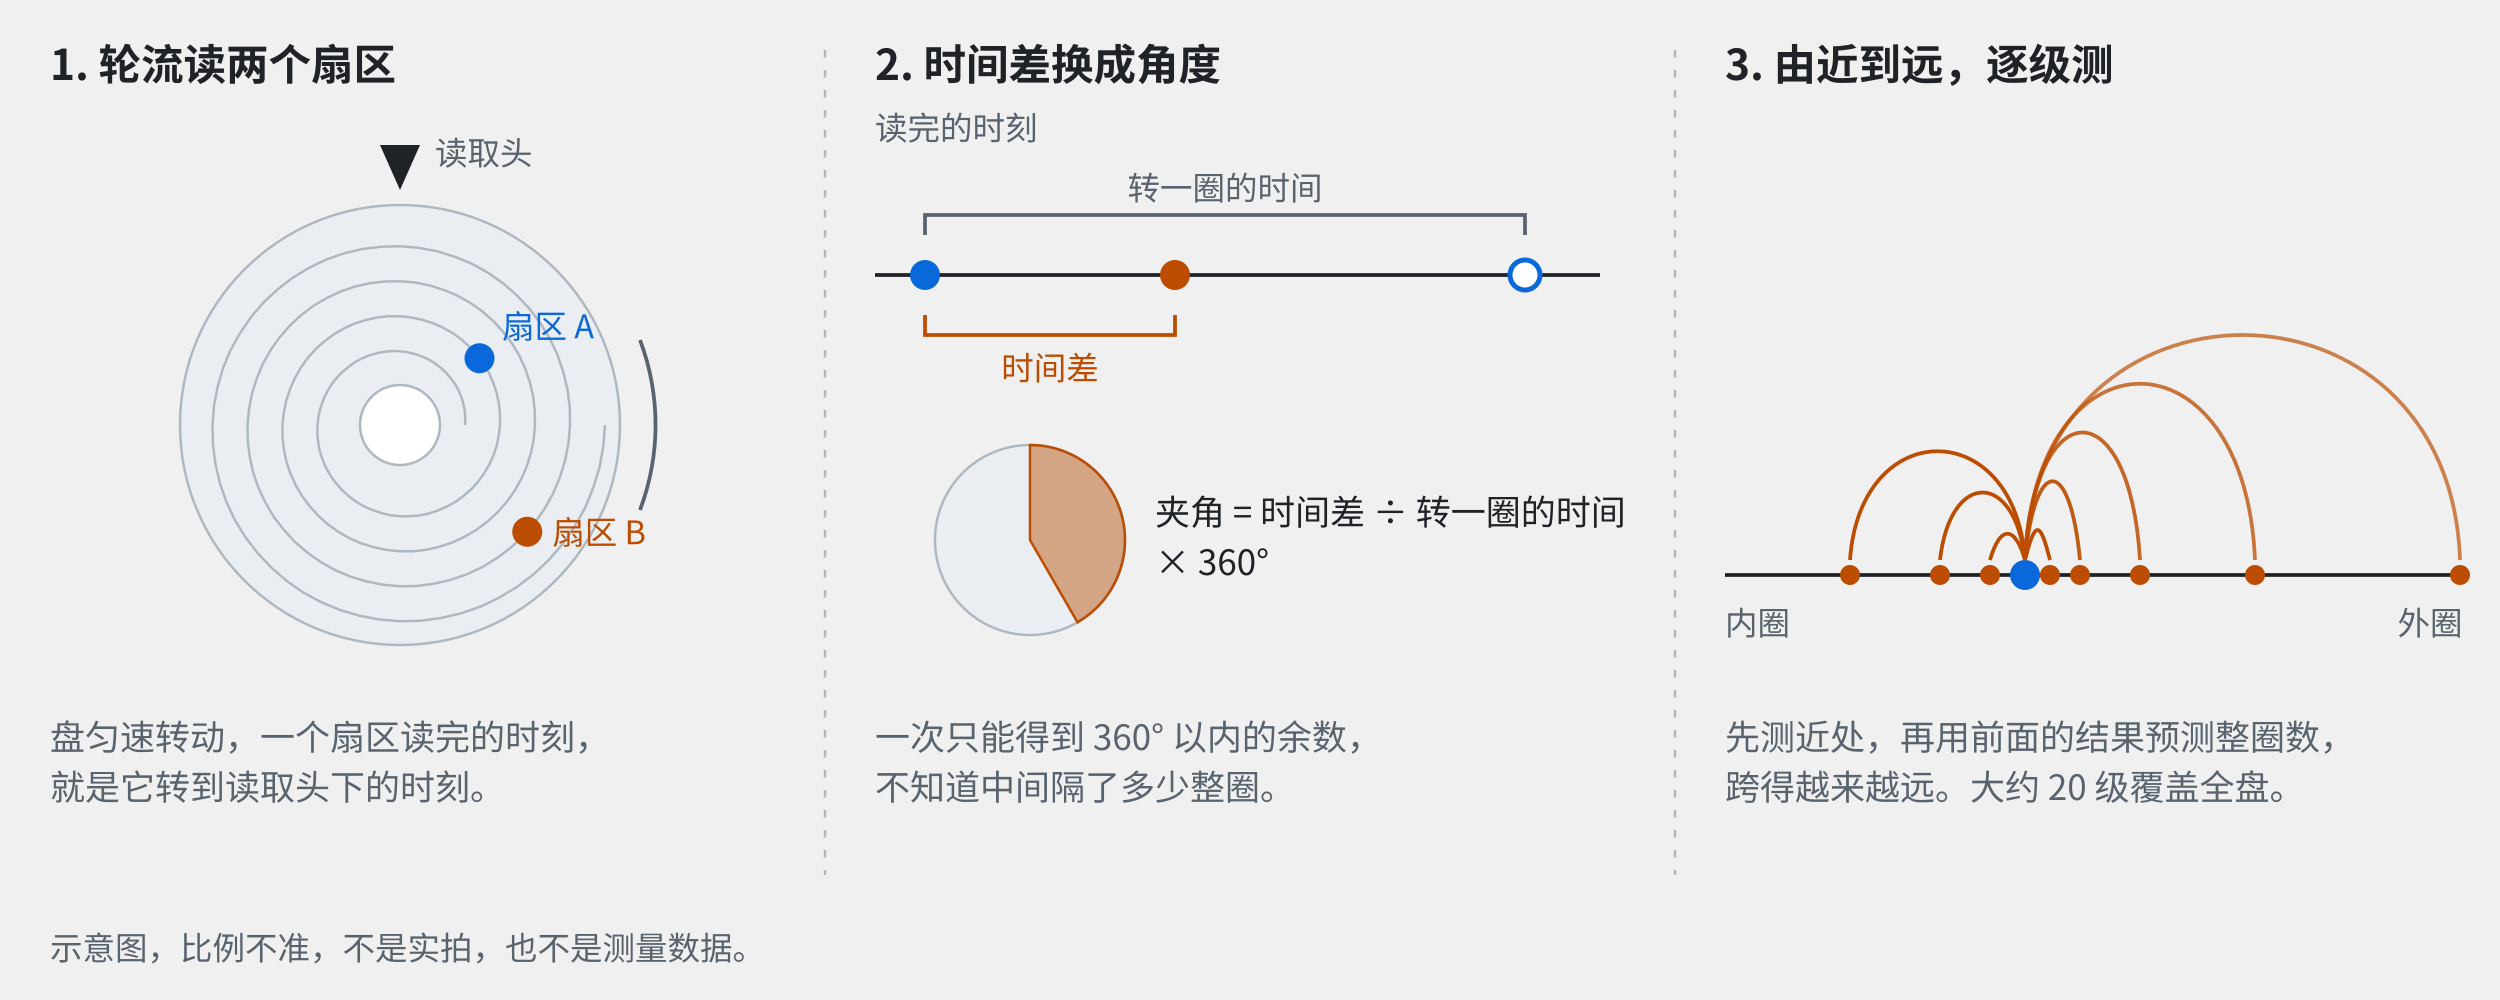
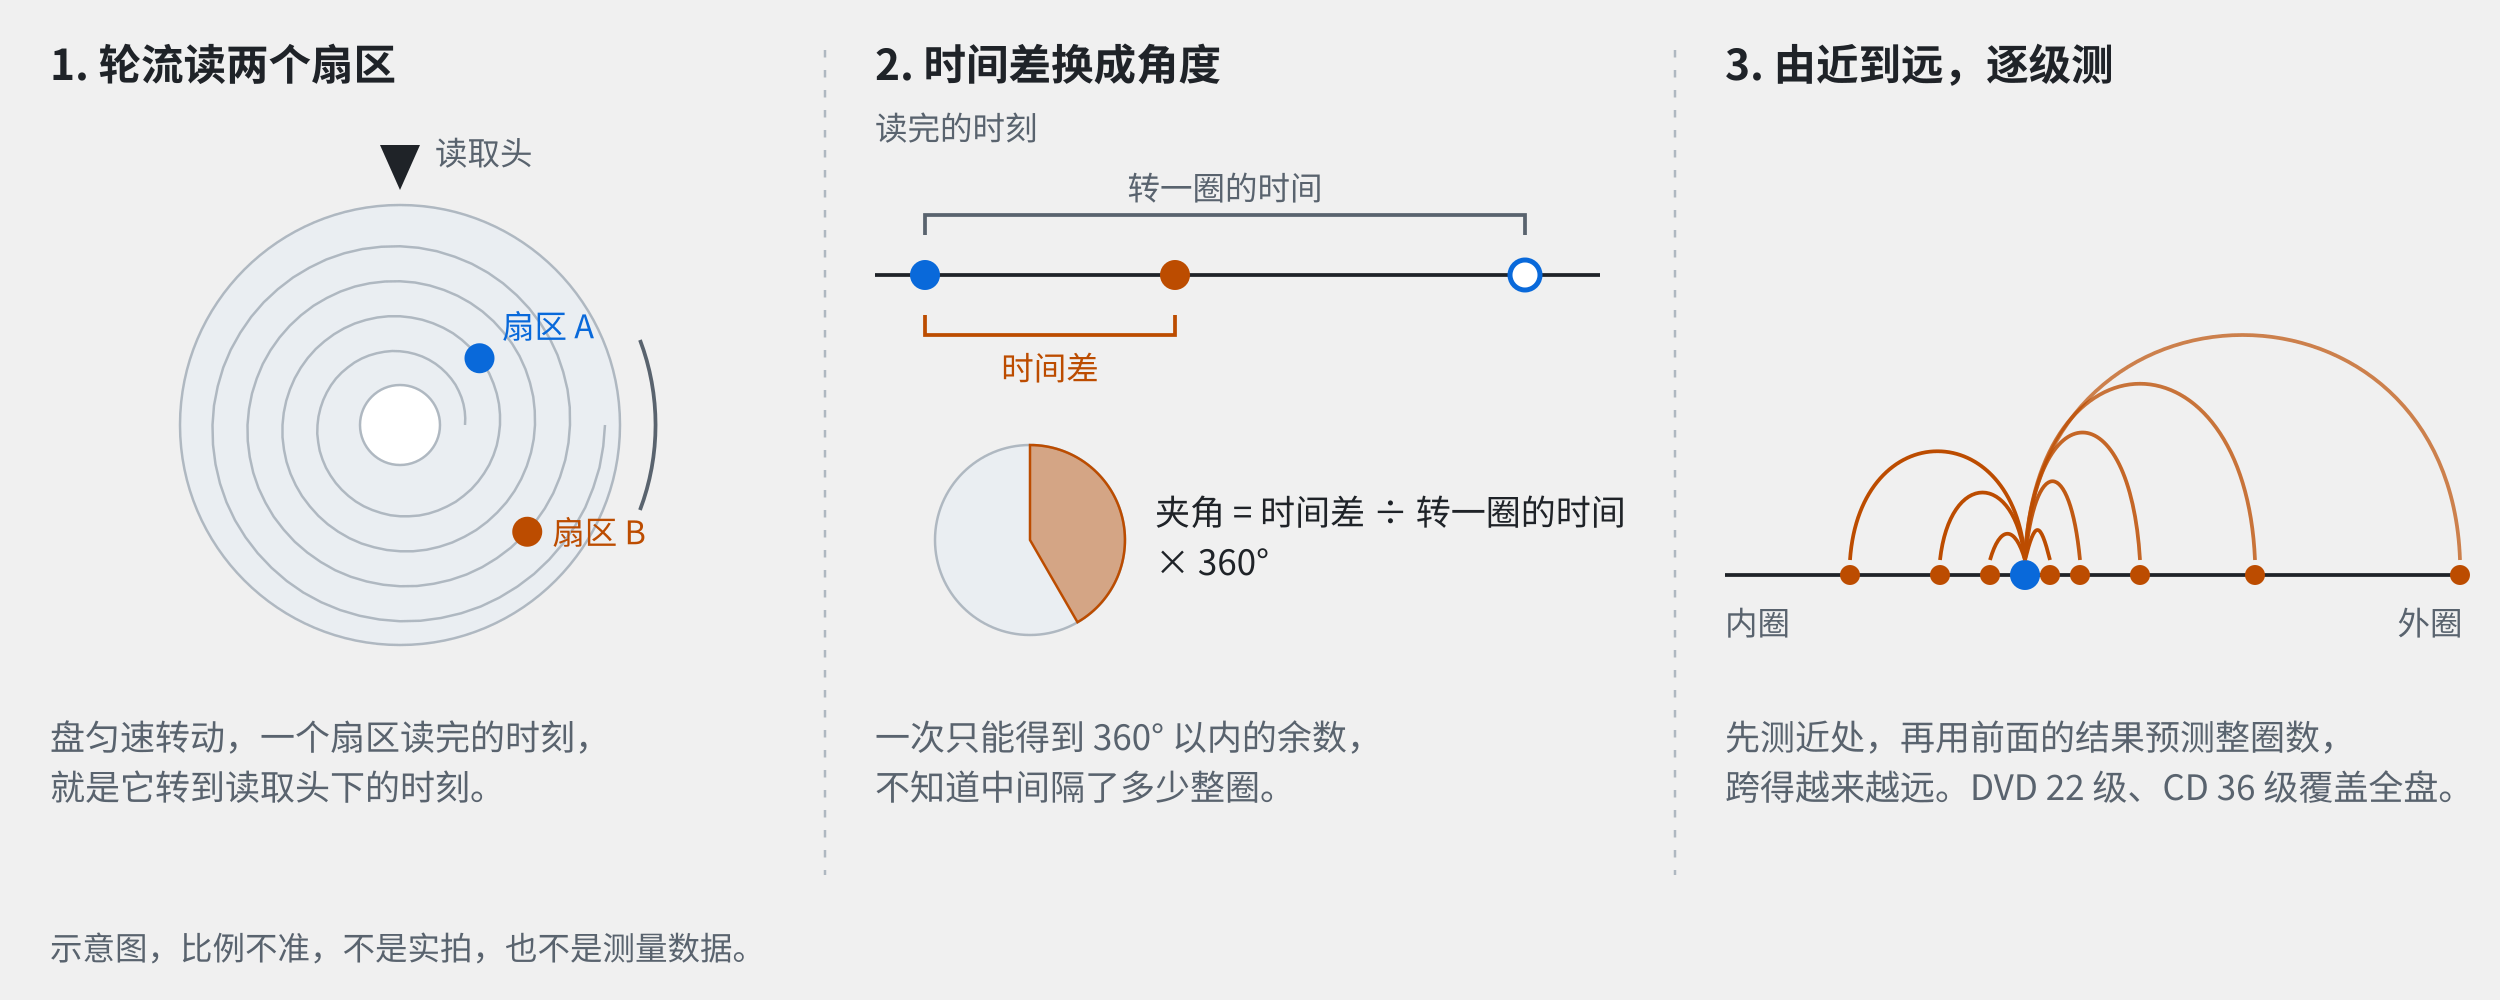
<svg xmlns="http://www.w3.org/2000/svg" viewBox="0 0 1000 400" width="1000" height="400" font-family="'Microsoft YaHei','PingFang SC','Noto Sans CJK SC',sans-serif" role="img" aria-label="1. 轮流读两个扇区 2. 时间差换成角度 3. 由近到远，逐级测">
  <text x="20" y="32" fill="#1f2328" font-size="17" font-weight="600">1. 轮流读两个扇区</text>
  <circle cx="160" cy="170" r="88" fill="#eaeef2" stroke="#afb8c1" />
  <polyline points="186.0,170.0 186.1,167.3 185.9,164.5 185.4,161.7 184.6,159.0 183.5,156.4 182.2,153.9 180.5,151.5 178.6,149.3 176.5,147.3 174.2,145.5 171.6,143.9 168.9,142.6 166.0,141.6 163.1,140.9 160.0,140.5 156.9,140.4 153.8,140.7 150.7,141.3 147.6,142.2 144.7,143.4 141.8,145.0 139.2,146.9 136.7,149.0 134.4,151.4 132.4,154.1 130.7,157.0 129.3,160.0 128.2,163.2 127.4,166.6 127.0,170.0 126.9,173.5 127.3,177.0 127.9,180.4 129.0,183.8 130.4,187.1 132.2,190.2 134.3,193.2 136.7,195.9 139.4,198.4 142.3,200.6 145.5,202.5 148.9,204.0 152.5,205.2 156.2,206.1 160.0,206.5 163.8,206.5 167.7,206.2 171.5,205.4 175.2,204.2 178.8,202.6 182.3,200.7 185.5,198.3 188.5,195.7 191.2,192.7 193.6,189.4 195.7,185.9 197.4,182.1 198.7,178.2 199.5,174.2 200.0,170.0 200.0,165.8 199.6,161.6 198.7,157.4 197.4,153.4 195.7,149.4 193.5,145.7 190.9,142.1 188.0,138.9 184.7,135.9 181.2,133.3 177.3,131.1 173.2,129.3 168.9,127.9 164.5,127.0 160.0,126.5 155.4,126.5 150.9,127.0 146.3,128.0 141.9,129.4 137.7,131.3 133.6,133.7 129.8,136.5 126.3,139.6 123.1,143.2 120.3,147.1 117.9,151.3 116.0,155.7 114.5,160.3 113.5,165.1 113.0,170.0 113.0,174.9 113.6,179.9 114.6,184.7 116.2,189.5 118.3,194.1 120.8,198.4 123.9,202.5 127.3,206.3 131.1,209.7 135.3,212.7 139.8,215.3 144.6,217.4 149.6,218.9 154.7,220.0 160.0,220.5 165.3,220.5 170.6,219.9 175.8,218.7 180.9,217.0 185.8,214.7 190.5,212.0 194.9,208.7 198.9,205.0 202.6,200.9 205.8,196.4 208.5,191.6 210.7,186.5 212.4,181.1 213.5,175.6 214.0,170.0 213.9,164.3 213.3,158.7 212.0,153.1 210.2,147.7 207.8,142.4 204.8,137.4 201.3,132.8 197.4,128.5 193.0,124.6 188.2,121.2 183.0,118.3 177.6,116.0 171.9,114.2 166.0,113.0 160.0,112.5 154.0,112.6 147.9,113.3 142.0,114.6 136.2,116.6 130.7,119.2 125.4,122.3 120.4,126.1 115.9,130.3 111.8,135.0 108.2,140.1 105.1,145.6 102.7,151.4 100.8,157.4 99.6,163.6 99.0,170.0 99.1,176.4 99.9,182.8 101.3,189.1 103.4,195.2 106.2,201.1 109.5,206.7 113.5,211.9 117.9,216.7 122.9,221.0 128.3,224.8 134.1,228.1 140.3,230.7 146.7,232.6 153.3,233.9 160.0,234.5 166.8,234.4 173.5,233.5 180.1,232.0 186.6,229.8 192.8,226.9 198.7,223.3 204.3,219.1 209.3,214.4 213.9,209.1 217.9,203.4 221.3,197.3 224.0,190.8 226.1,184.0 227.4,177.1 228.0,170.0 227.9,162.9 227.0,155.8 225.3,148.8 223.0,142.0 219.9,135.4 216.1,129.2 211.7,123.4 206.7,118.1 201.2,113.3 195.2,109.1 188.7,105.5 181.9,102.7 174.8,100.5 167.4,99.1 160.0,98.5 152.5,98.7 145.0,99.6 137.7,101.3 130.5,103.8 123.7,107.1 117.2,111.0 111.1,115.7 105.5,120.9 100.5,126.7 96.1,133.1 92.3,139.9 89.3,147.0 87.1,154.5 85.6,162.2 85.0,170.0 85.2,177.9 86.2,185.7 88.0,193.4 90.6,200.9 94.0,208.1 98.2,214.9 103.1,221.3 108.6,227.1 114.7,232.4 121.3,237.0 128.5,240.9 136.0,244.0 143.8,246.3 151.8,247.8 160.0,248.5 168.2,248.3 176.4,247.2 184.5,245.3 192.3,242.6 199.8,239.0 207.0,234.6 213.6,229.6 219.7,223.8 225.2,217.4 230.0,210.4 234.1,203.0 237.3,195.1 239.8,187.0 241.3,178.5 242.0,170.0" fill="none" stroke="#afb8c1" stroke-width="1" />
  <circle cx="160" cy="170" r="16" fill="#ffffff" stroke="#afb8c1" />
  <circle cx="191.8" cy="143.3" r="6" fill="#0969da" />
  <circle cx="210.9" cy="212.7" r="6" fill="#bc4c00" />
  <text x="200.8" y="135.3" fill="#0969da" font-size="13">扇区 A</text>
  <text x="220.9" y="217.7" fill="#bc4c00" font-size="13">扇区 B</text>
  <path d="M152 58 L168 58 L160 76 Z" fill="#1f2328" />
  <text x="174" y="66" fill="#59636e" font-size="13">读取头</text>
  <path d="M256 136 A96 96 0 0 1 256 204" fill="none" stroke="#59636e" stroke-width="1.5" />
  <text x="20" y="300" fill="#59636e" font-size="14" text-anchor="start">盘匀速转动，一个扇区读完的时刻，</text>
  <text x="20" y="320" fill="#59636e" font-size="14" text-anchor="start">就是它转到读取头下的时刻。</text>
  <line x1="330" y1="20" x2="330" y2="350" stroke="#afb8c1" stroke-dasharray="3 5" />
  <text x="350" y="32" fill="#1f2328" font-size="17" font-weight="600">2. 时间差换成角度</text>
  <text x="350" y="56" fill="#59636e" font-size="13">读完的时刻</text>
  <line x1="350" y1="110" x2="640" y2="110" stroke="#1f2328" stroke-width="1.5" />
  <circle cx="370" cy="110" r="6" fill="#0969da" />
  <circle cx="470" cy="110" r="6" fill="#bc4c00" />
  <circle cx="610" cy="110" r="6" fill="#ffffff" stroke="#0969da" stroke-width="2" />
  <path d="M370 126 V134 H470 V126" fill="none" stroke="#bc4c00" stroke-width="1.5" />
  <text x="420.0" y="152" fill="#bc4c00" font-size="13" text-anchor="middle">时间差</text>
  <path d="M370 94 V86 H610 V94" fill="none" stroke="#59636e" stroke-width="1.5" />
  <text x="490.0" y="80" fill="#59636e" font-size="13" text-anchor="middle">转一圈的时间</text>
  <circle cx="412" cy="216" r="38" fill="#eaeef2" stroke="#afb8c1" />
  <path d="M412 216 L412 178 A38 38 0 0 1 431.0 248.9 Z" fill="#bc4c00" fill-opacity="0.45" stroke="#bc4c00" />
  <text x="462" y="210" fill="#1f2328" font-size="14" text-anchor="start">夹角 = 时间差 ÷ 转一圈的时间</text>
  <text x="462" y="230" fill="#1f2328" font-size="14" text-anchor="start">× 360°</text>
  <text x="350" y="300" fill="#59636e" font-size="14" text-anchor="start">一次只能得到 360° 以内的余数，</text>
  <text x="350" y="320" fill="#59636e" font-size="14" text-anchor="start">不知道中间隔了多少整圈。</text>
  <line x1="670" y1="20" x2="670" y2="350" stroke="#afb8c1" stroke-dasharray="3 5" />
  <text x="690" y="32" fill="#1f2328" font-size="17" font-weight="600">3. 由近到远，逐级测</text>
  <line x1="690" y1="230" x2="985" y2="230" stroke="#1f2328" stroke-width="1.5" />
  <text x="690" y="254" fill="#59636e" font-size="13">内圈</text>
  <text x="985" y="254" fill="#59636e" font-size="13" text-anchor="end">外圈</text>
  <circle cx="810" cy="230" r="6" fill="#0969da" />
  <path d="M810 224 C814 208 816.0 208 820.0 224" fill="none" stroke="#bc4c00" stroke-width="1.5" opacity="1.00" />
  <circle cx="820.0" cy="230" r="4" fill="#bc4c00" />
  <path d="M810 224 C814 182 828.0 182 832.0 224" fill="none" stroke="#bc4c00" stroke-width="1.5" opacity="0.92" />
  <circle cx="832.0" cy="230" r="4" fill="#bc4c00" />
  <path d="M810 224 C814 156 852.0 156 856.0 224" fill="none" stroke="#bc4c00" stroke-width="1.5" opacity="0.84" />
  <circle cx="856.0" cy="230" r="4" fill="#bc4c00" />
  <path d="M810 224 C814 130 898.0 130 902.0 224" fill="none" stroke="#bc4c00" stroke-width="1.5" opacity="0.76" />
  <circle cx="902.0" cy="230" r="4" fill="#bc4c00" />
  <path d="M810 224 C814 104 980 104 984 224" fill="none" stroke="#bc4c00" stroke-width="1.5" opacity="0.68" />
  <circle cx="984" cy="230" r="4" fill="#bc4c00" />
  <path d="M810 224 C806 210 800 210 796 224" fill="none" stroke="#bc4c00" stroke-width="1.5" />
  <circle cx="796" cy="230" r="4" fill="#bc4c00" />
  <path d="M810 224 C806 188 780 188 776 224" fill="none" stroke="#bc4c00" stroke-width="1.5" />
  <circle cx="776" cy="230" r="4" fill="#bc4c00" />
  <path d="M810 224 C806 166 744 166 740 224" fill="none" stroke="#bc4c00" stroke-width="1.5" />
  <circle cx="740" cy="230" r="4" fill="#bc4c00" />
  <text x="690" y="300" fill="#59636e" font-size="14" text-anchor="start">先测近处，再用前面的结果预测整圈数，</text>
-   <text x="690" y="320" fill="#59636e" font-size="14" text-anchor="start">跨得越来越远。大约 20 级覆盖全盘。</text>
+   <text x="690" y="320" fill="#59636e" font-size="14" text-anchor="start">跨得越来越远。DVD 22 级、CD 36 级覆盖全盘。</text>
  <text x="20" y="384" fill="#59636e" font-size="13">示意图，比例不准，不是实拍，也不是测量数据。</text>
</svg>
